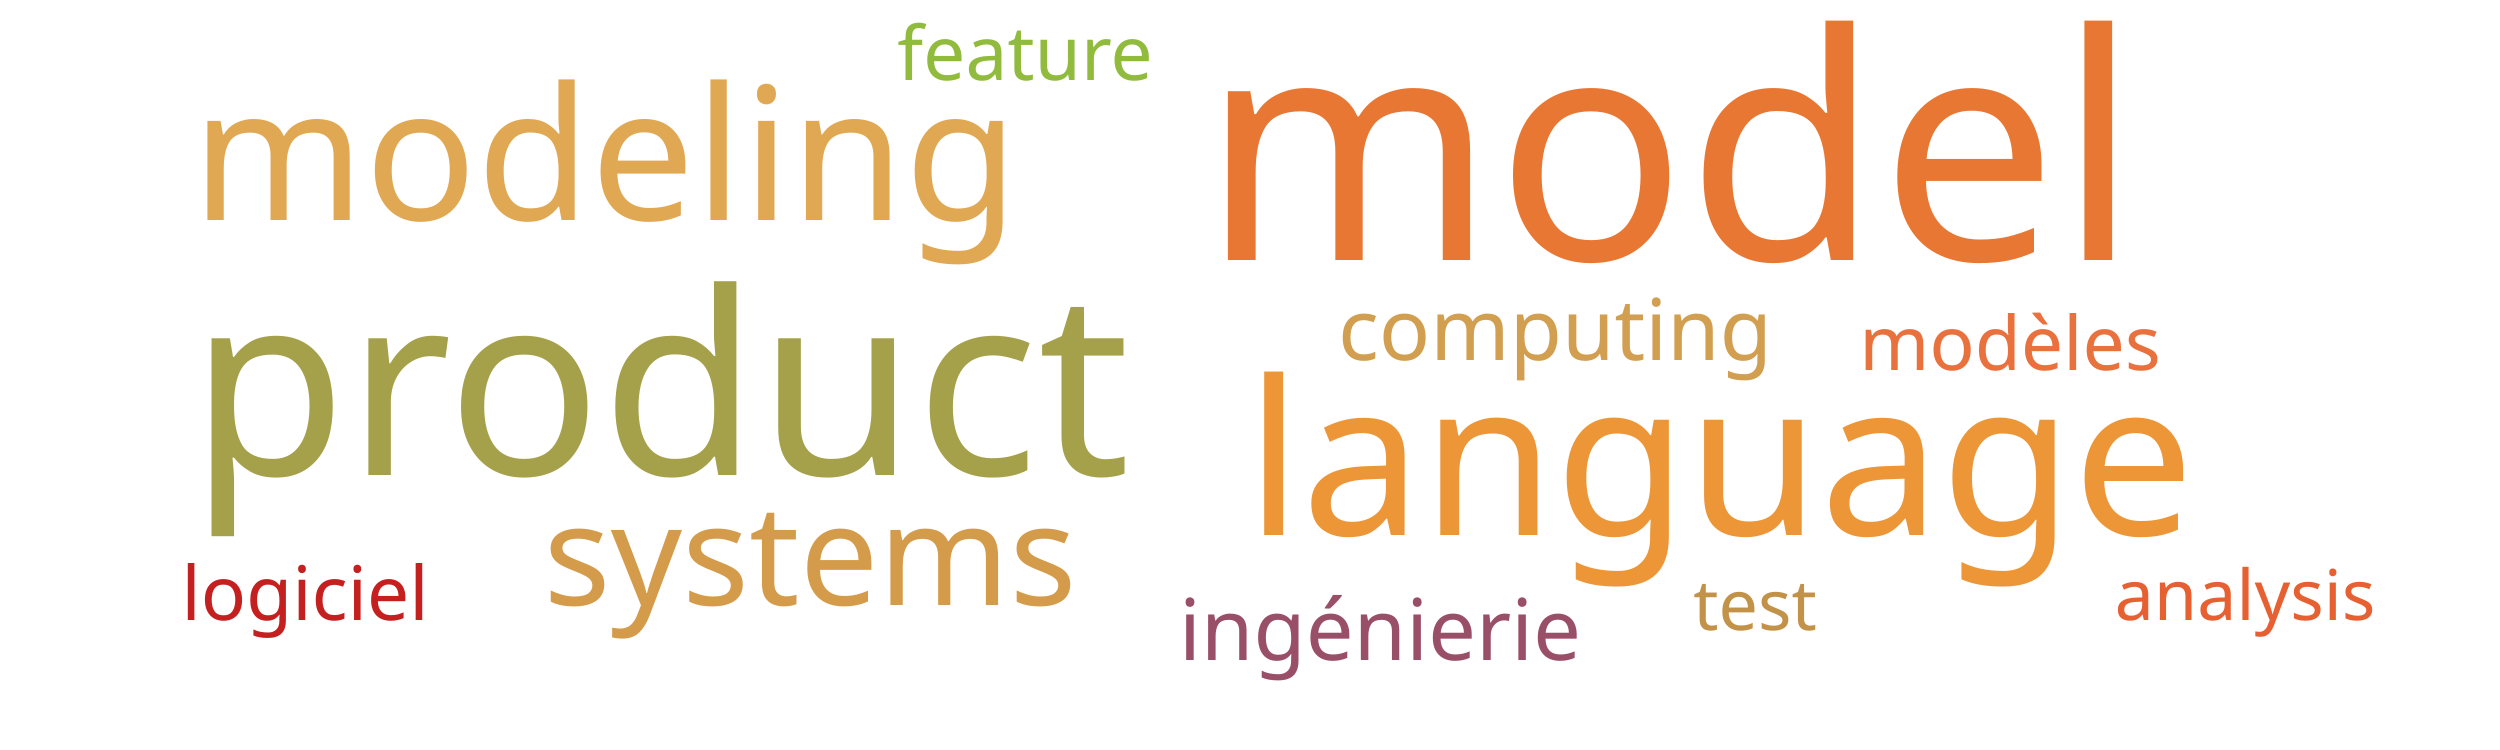
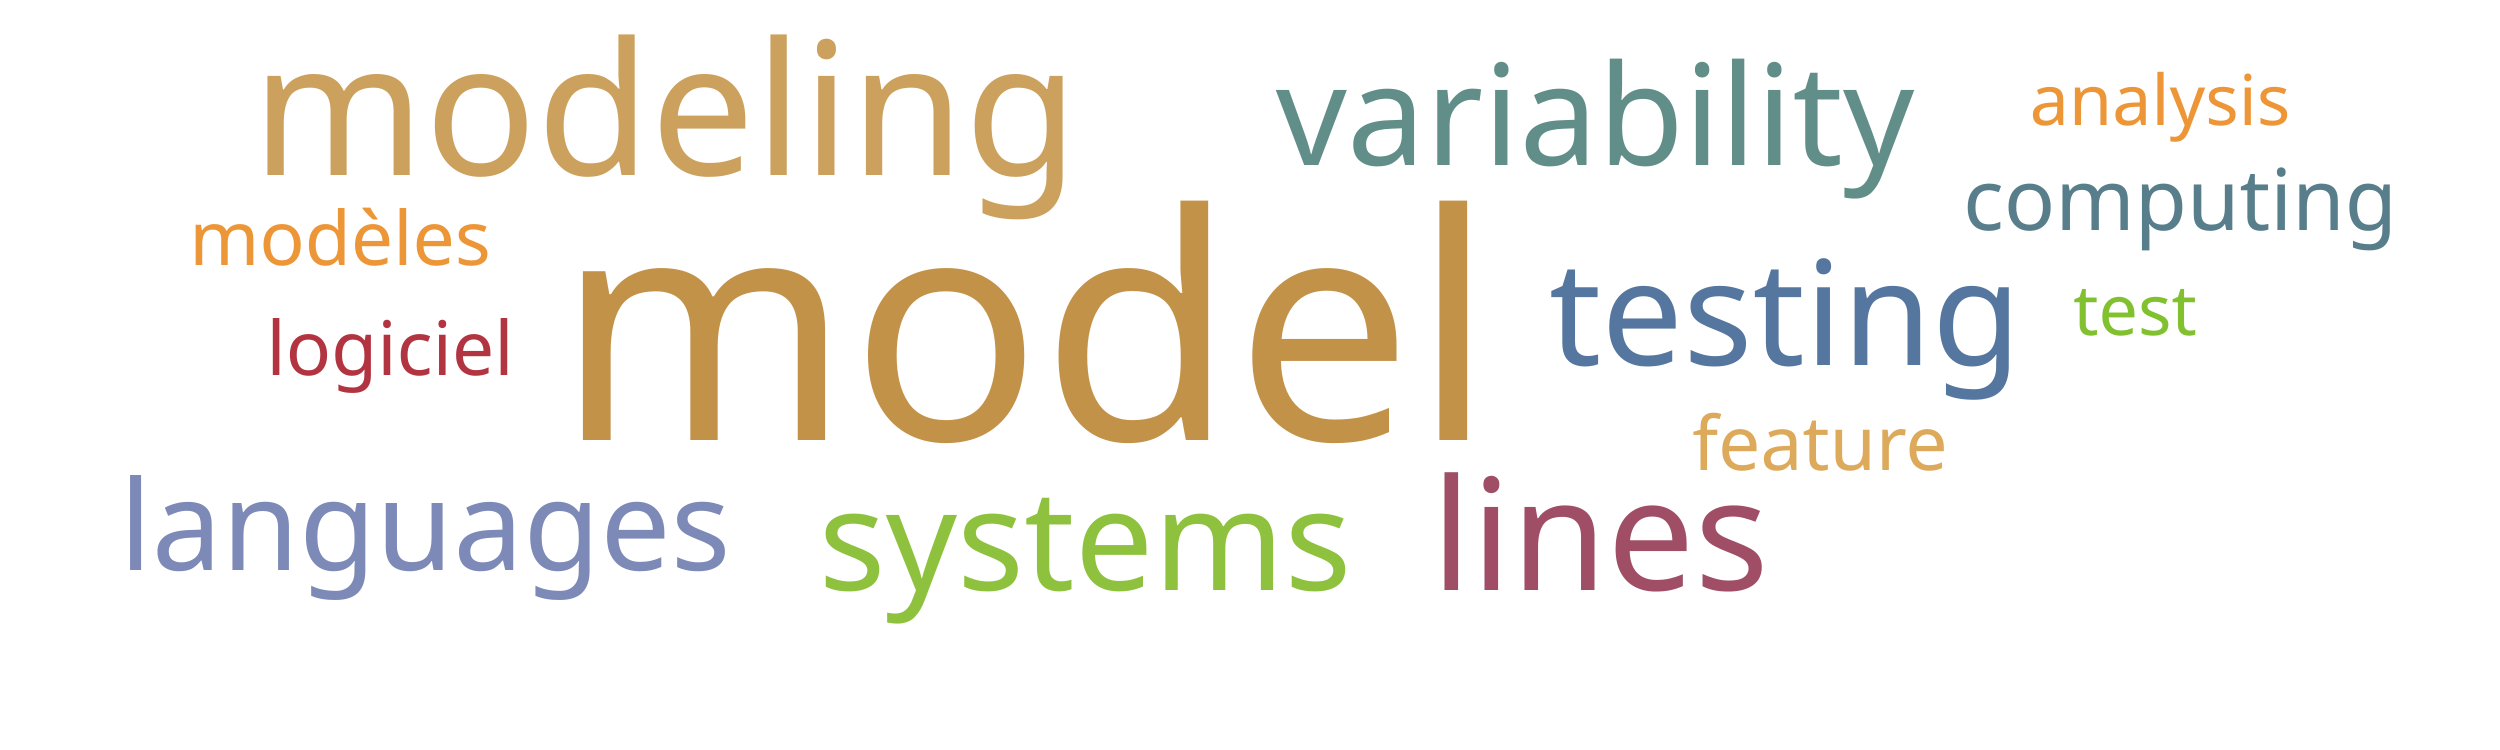
<svg xmlns="http://www.w3.org/2000/svg" width="500" height="150">
  <g transform="translate(250, 75)">
-     <text text-anchor="middle" style="font-family: Impact; font-size: 63px; fill: #e87733" transform="translate(84,-23)rotate(0)">model</text>
-     <text text-anchor="middle" style="font-family: Impact; font-size: 51px; fill: #a5a14a" transform="translate(-118,20)rotate(0)">product</text>
-     <text text-anchor="middle" style="font-family: Impact; font-size: 43px; fill: #ec9637" transform="translate(94,32)rotate(0)">language</text>
-     <text text-anchor="middle" style="font-family: Impact; font-size: 37px; fill: #e1a853" transform="translate(-129,-31)rotate(0)">modeling</text>
-     <text text-anchor="middle" style="font-family: Impact; font-size: 28px; fill: #d49c4a" transform="translate(-88,46)rotate(0)">systems</text>
-     <text text-anchor="middle" style="font-family: Impact; font-size: 17px; fill: #9a4f69" transform="translate(26,57)rotate(0)">ingénierie</text>
-     <text text-anchor="middle" style="font-family: Impact; font-size: 17px; fill: #d19f4f" transform="translate(61,-3)rotate(0)">computing</text>
-     <text text-anchor="middle" style="font-family: Impact; font-size: 15px; fill: #e9713e" transform="translate(152,-1)rotate(0)">modèles</text>
-     <text text-anchor="middle" style="font-family: Impact; font-size: 15px; fill: #c42020" transform="translate(-189,49)rotate(0)">logiciel</text>
-     <text text-anchor="middle" style="font-family: Impact; font-size: 15px; fill: #91bb3c" transform="translate(-45,-59)rotate(0)">feature</text>
-     <text text-anchor="middle" style="font-family: Impact; font-size: 14px; fill: #e76032" transform="translate(199,49)rotate(0)">analysis</text>
-     <text text-anchor="middle" style="font-family: Impact; font-size: 14px; fill: #c39249" transform="translate(101,51)rotate(0)">test</text>
+     <text text-anchor="middle" style="font-family: Impact; font-size: 63px; fill: #c39249" transform="translate(-45,13)rotate(0)">model</text>
+     <text text-anchor="middle" style="font-family: Impact; font-size: 37px; fill: #cba15d" transform="translate(-117,-40)rotate(0)">modeling</text>
+     <text text-anchor="middle" style="font-family: Impact; font-size: 31px; fill: #9f4e66" transform="translate(70,43)rotate(0)">lines</text>
+     <text text-anchor="middle" style="font-family: Impact; font-size: 29px; fill: #55769e" transform="translate(107,-2)rotate(0)">testing</text>
+     <text text-anchor="middle" style="font-family: Impact; font-size: 28px; fill: #618e88" transform="translate(69,-42)rotate(0)">variability</text>
+     <text text-anchor="middle" style="font-family: Impact; font-size: 28px; fill: #8ec23e" transform="translate(-33,43)rotate(0)">systems</text>
+     <text text-anchor="middle" style="font-family: Impact; font-size: 25px; fill: #7d89b7" transform="translate(-165,39)rotate(0)">languages</text>
+     <text text-anchor="middle" style="font-family: Impact; font-size: 17px; fill: #587e8c" transform="translate(186,-29)rotate(0)">computing</text>
+     <text text-anchor="middle" style="font-family: Impact; font-size: 15px; fill: #ec9637" transform="translate(-182,-22)rotate(0)">modèles</text>
+     <text text-anchor="middle" style="font-family: Impact; font-size: 15px; fill: #b23440" transform="translate(-172,0)rotate(0)">logiciel</text>
+     <text text-anchor="middle" style="font-family: Impact; font-size: 15px; fill: #ddaa5c" transform="translate(114,19)rotate(0)">feature</text>
+     <text text-anchor="middle" style="font-family: Impact; font-size: 14px; fill: #ec9637" transform="translate(182,-50)rotate(0)">analysis</text>
+     <text text-anchor="middle" style="font-family: Impact; font-size: 14px; fill: #81c130" transform="translate(177,-8)rotate(0)">test</text>
  </g>
</svg>
